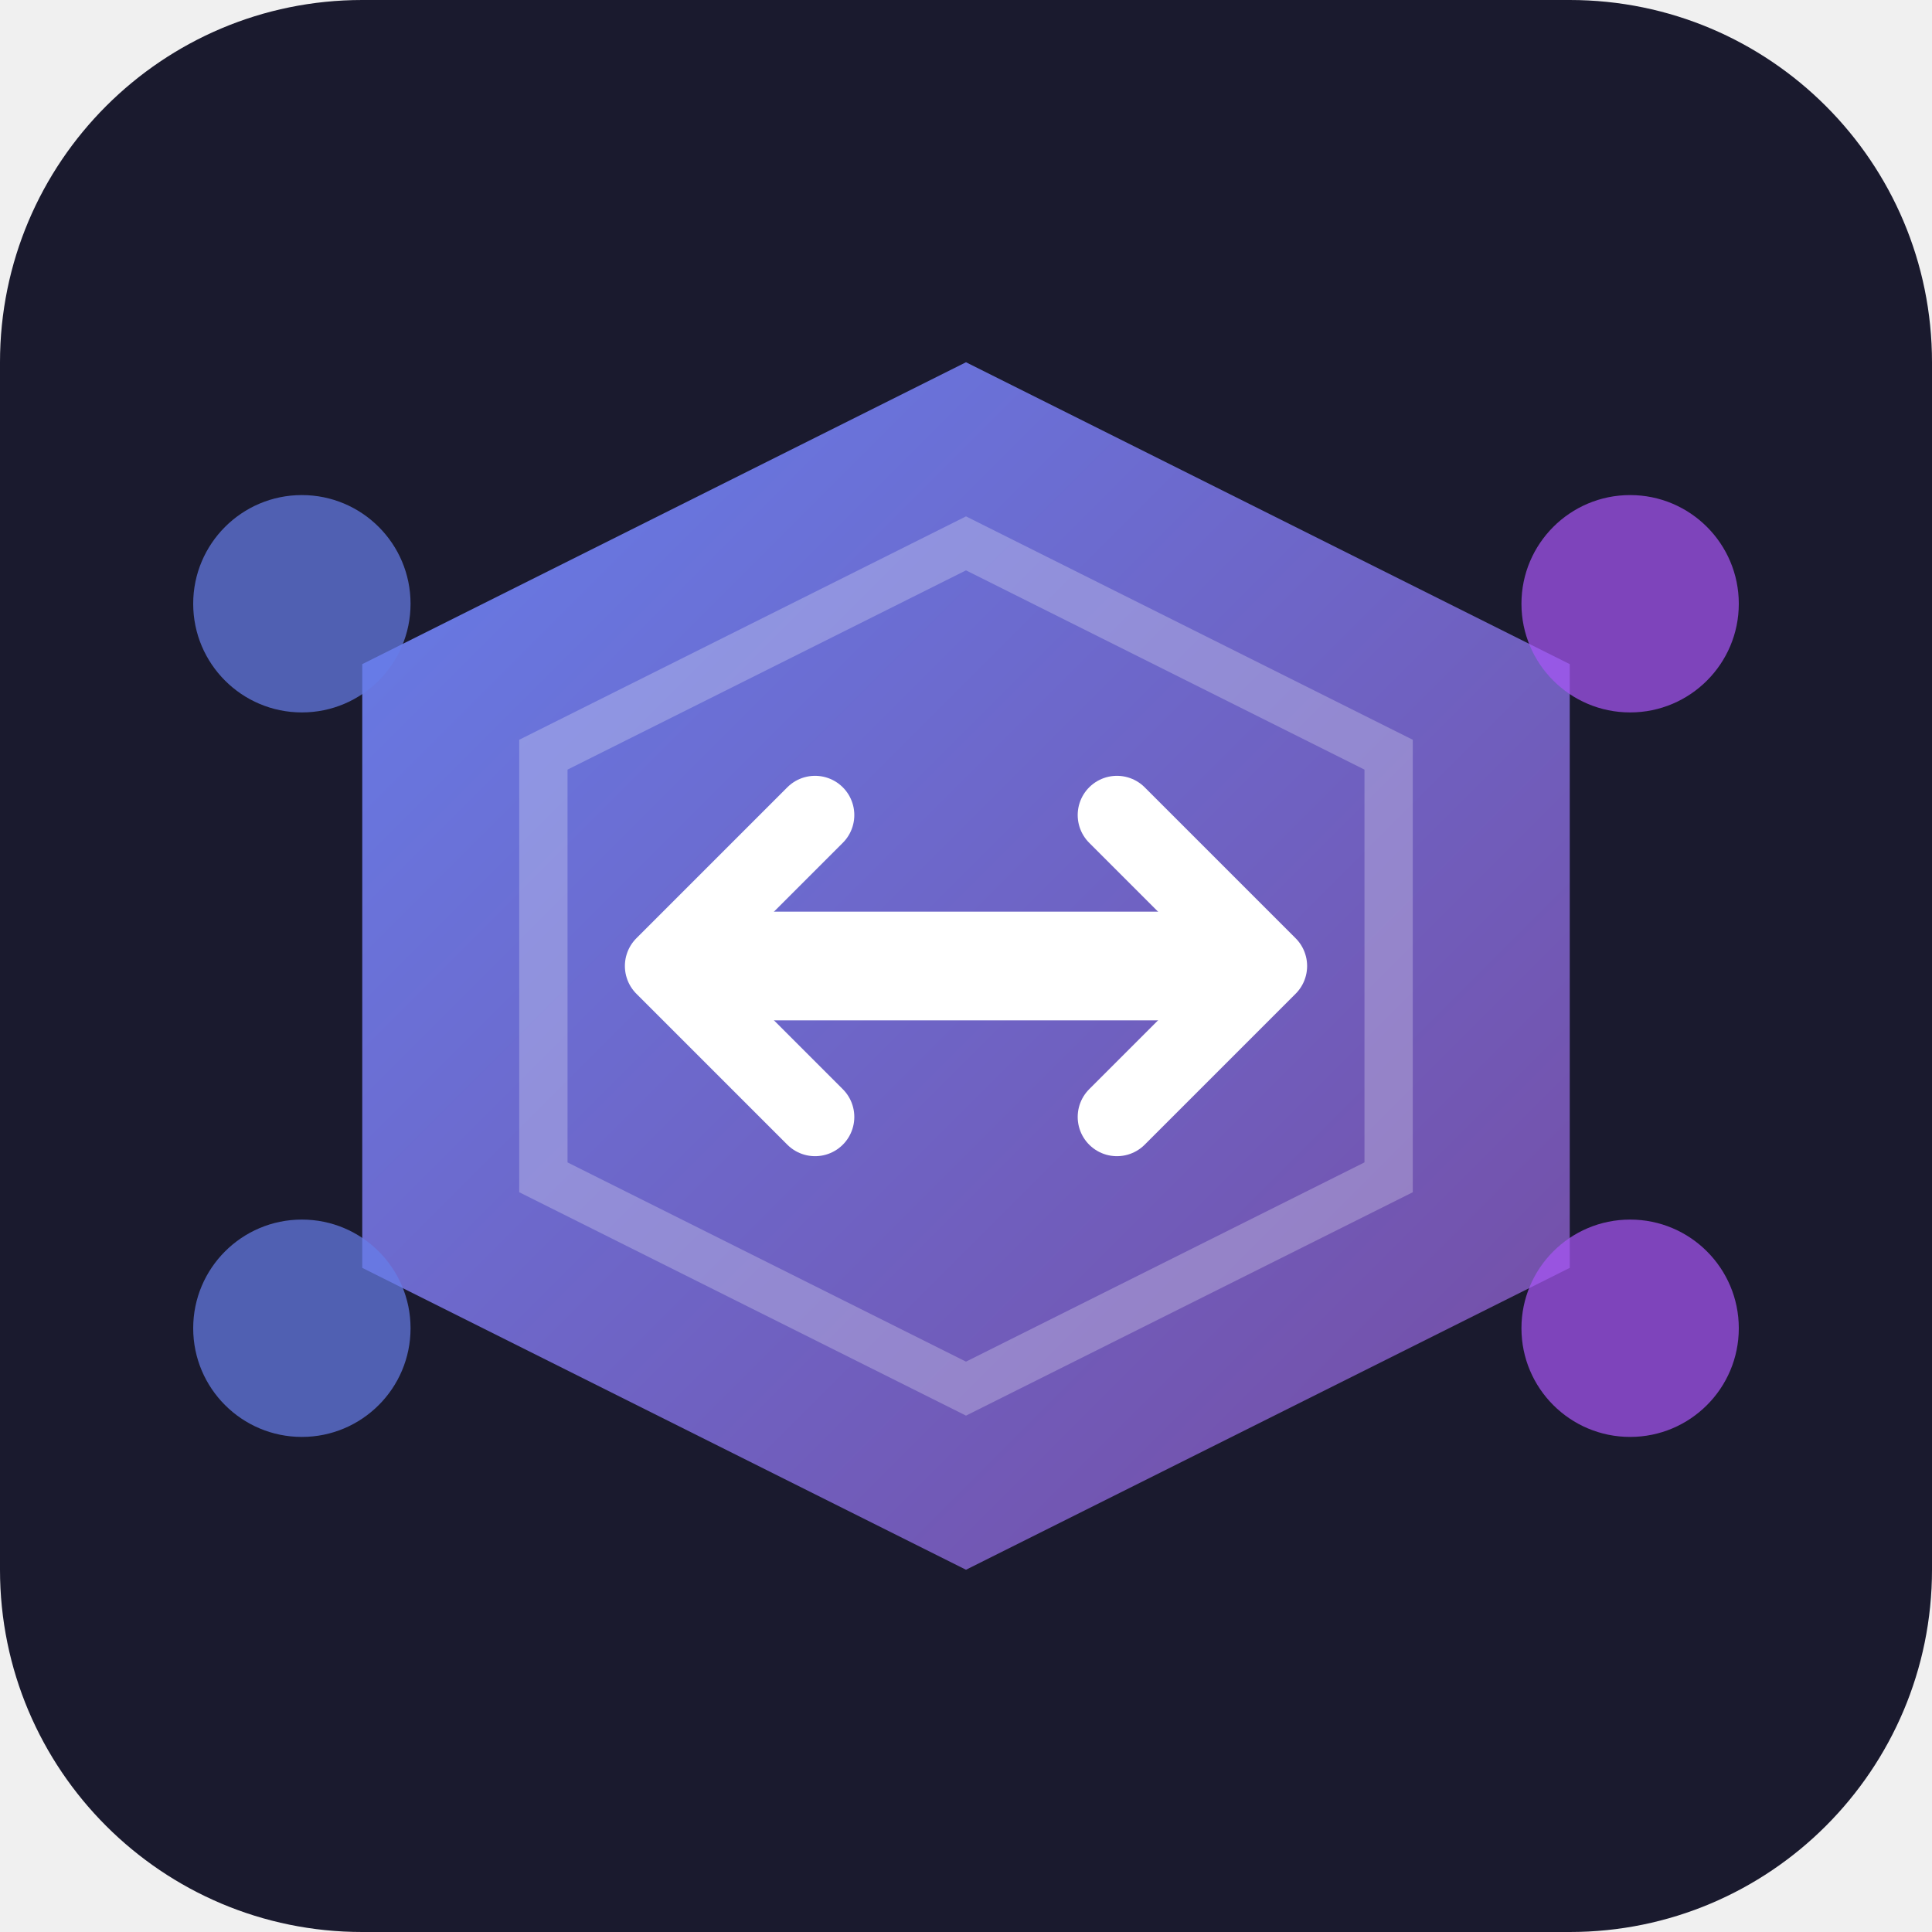
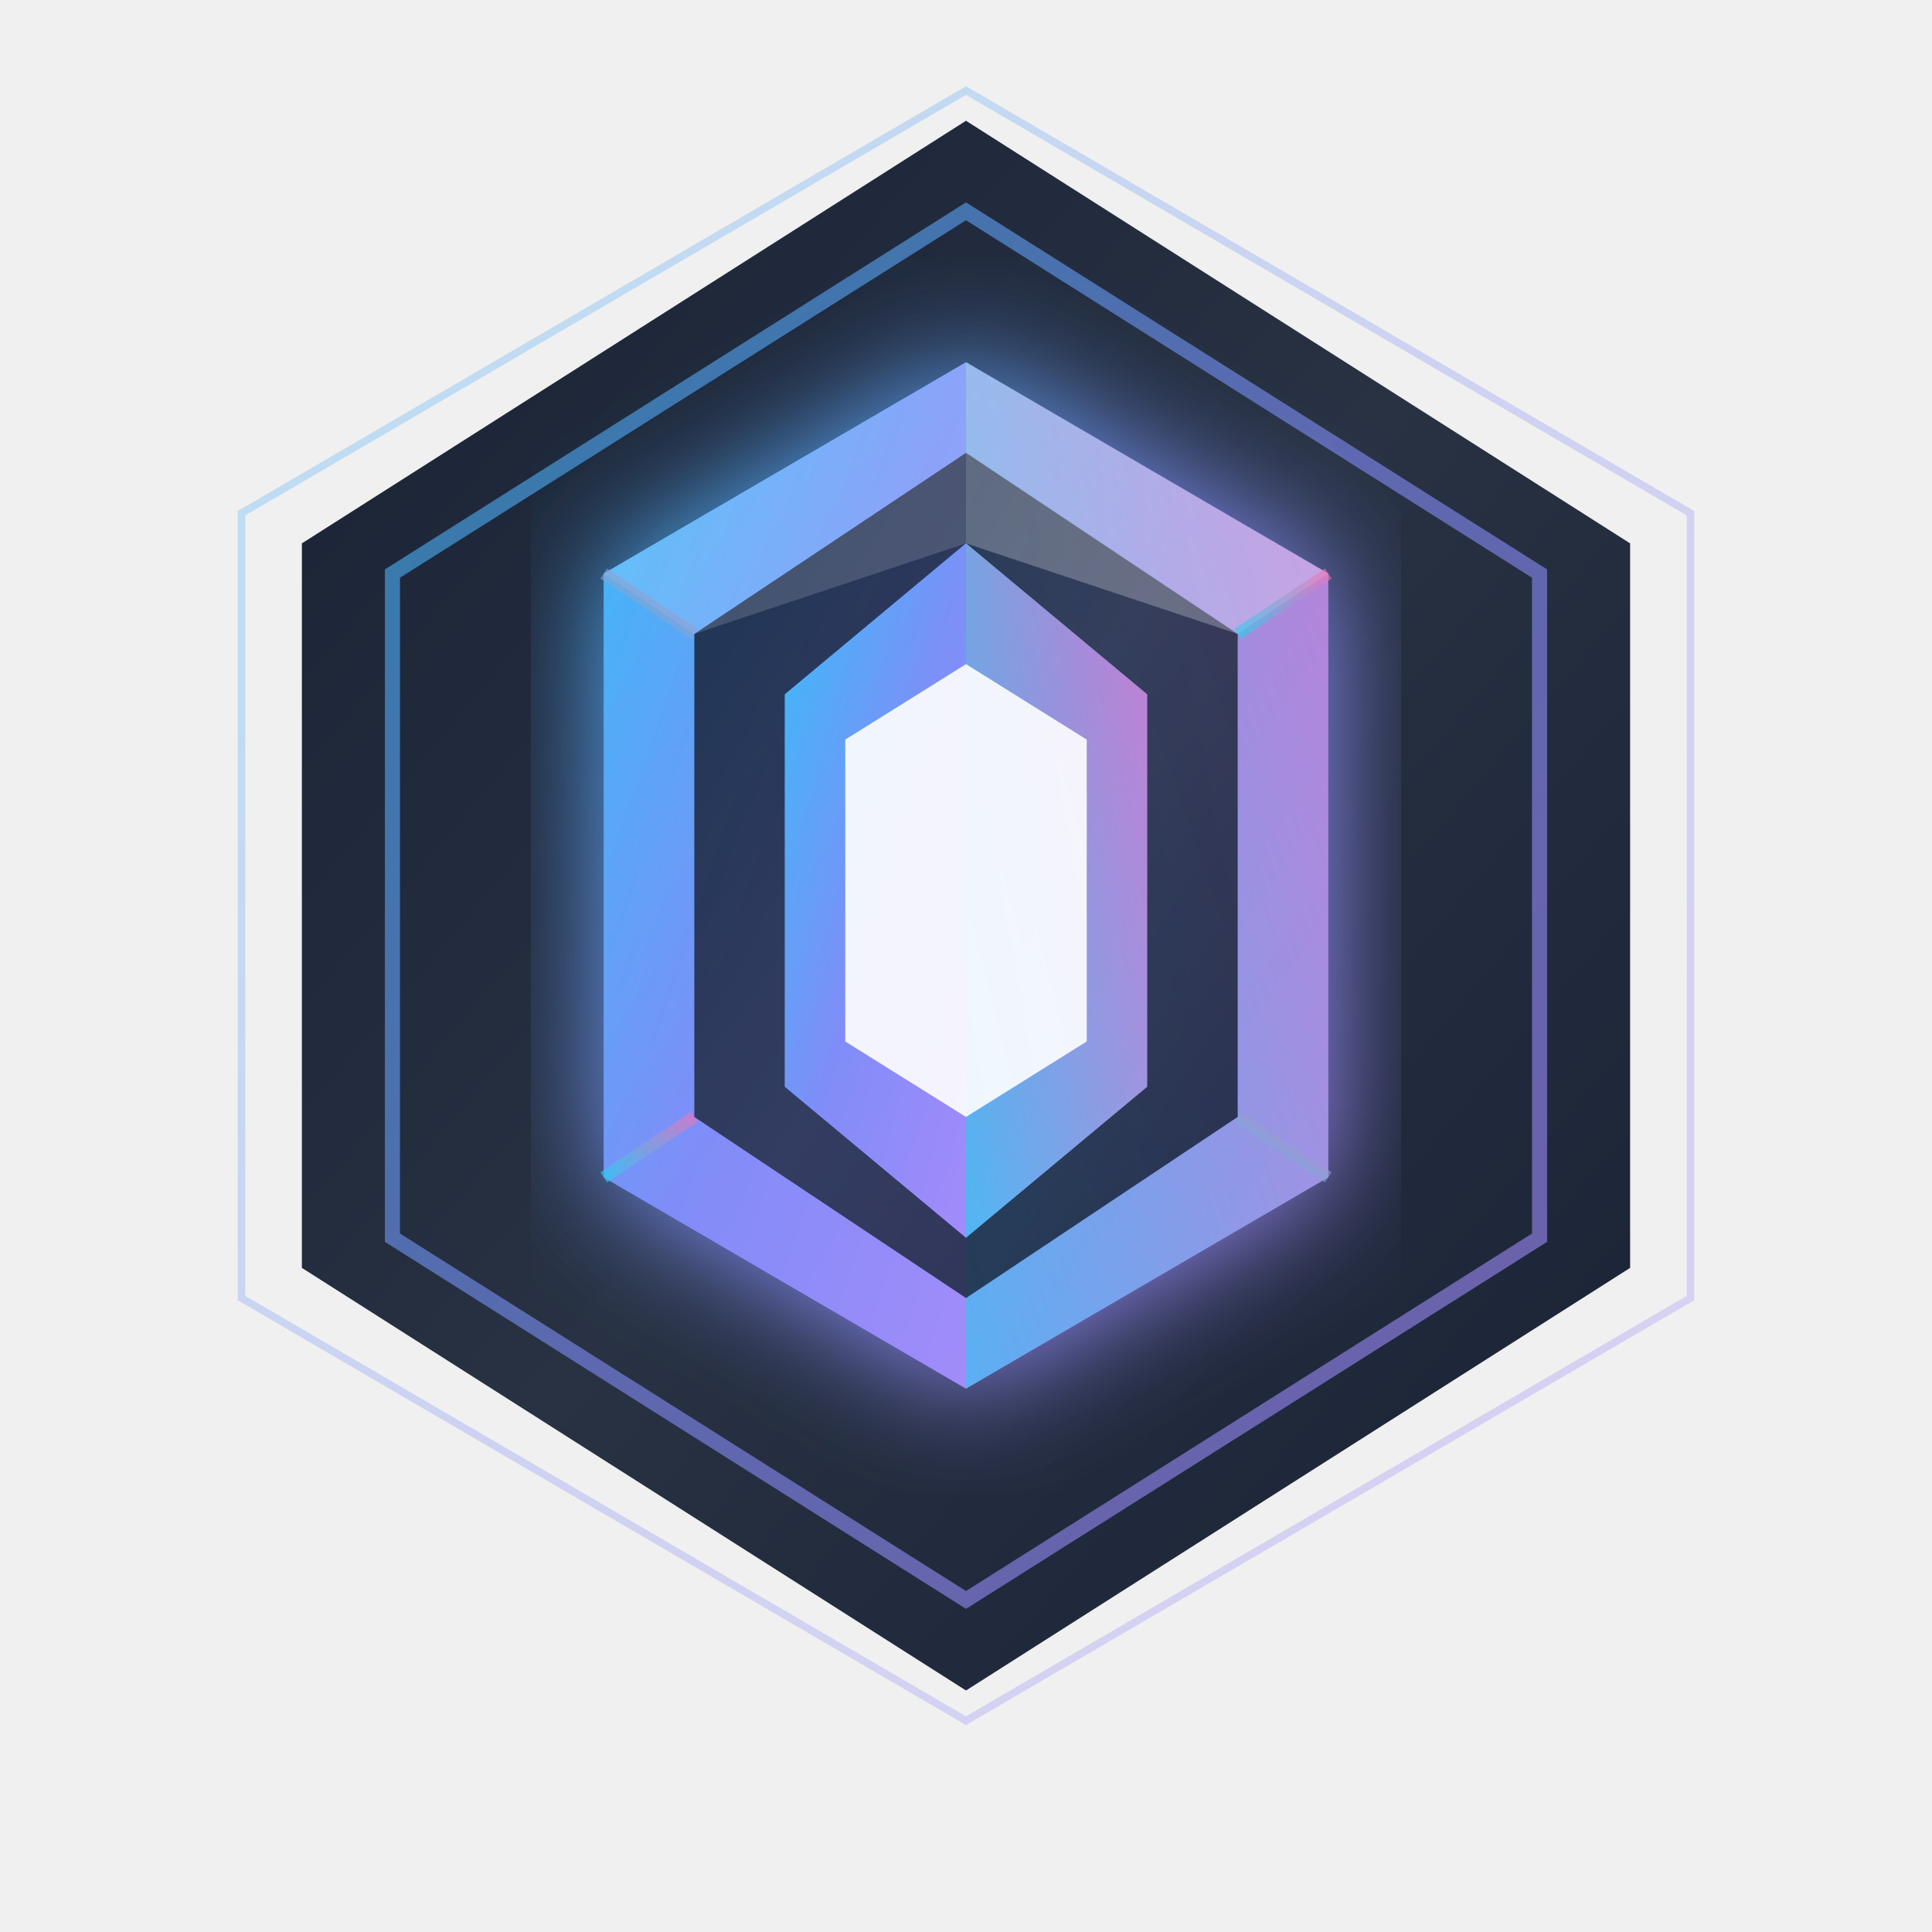
- <svg xmlns="http://www.w3.org/2000/svg" viewBox="0 0 32 32" width="32" height="32">
+ <svg xmlns="http://www.w3.org/2000/svg" viewBox="0 0 128 128" width="128" height="128">
  <defs>
-     <linearGradient id="g" x1="0%" y1="0%" x2="100%" y2="100%">
-       <stop offset="0%" style="stop-color:#667eea" />
-       <stop offset="100%" style="stop-color:#764ba2" />
+     <linearGradient id="crystalGrad1" x1="0%" y1="0%" x2="100%" y2="100%">
+       <stop offset="0%" style="stop-color:#0f172a;stop-opacity:1" />
+       <stop offset="50%" style="stop-color:#1e293b;stop-opacity:1" />
+       <stop offset="100%" style="stop-color:#0f172a;stop-opacity:1" />
    </linearGradient>
+     <linearGradient id="crystalGrad2" x1="0%" y1="0%" x2="100%" y2="100%">
+       <stop offset="0%" style="stop-color:#38bdf8;stop-opacity:1" />
+       <stop offset="50%" style="stop-color:#818cf8;stop-opacity:1" />
+       <stop offset="100%" style="stop-color:#a78bfa;stop-opacity:1" />
+     </linearGradient>
+     <linearGradient id="crystalGrad3" x1="0%" y1="100%" x2="100%" y2="0%">
+       <stop offset="0%" style="stop-color:#22d3ee;stop-opacity:1" />
+       <stop offset="100%" style="stop-color:#f472b6;stop-opacity:1" />
+     </linearGradient>
+     <filter id="crystalGlow">
+       <feGaussianBlur stdDeviation="4" result="coloredBlur" />
+       <feMerge>
+         <feMergeNode in="coloredBlur" />
+         <feMergeNode in="SourceGraphic" />
+       </feMerge>
+     </filter>
+     <filter id="crystalShine">
+       <feGaussianBlur stdDeviation="1" result="blur" />
+       <feOffset dx="0" dy="-1" result="offsetBlur" />
+       <feComposite in="SourceGraphic" in2="offsetBlur" operator="arithmetic" k2="0" k3="0" k4="1" />
+     </filter>
  </defs>
-   <rect width="32" height="32" rx="6" fill="#1a1a2e" />
-   <polygon points="16,6 26,11 26,21 16,26 6,21 6,11" fill="url(#g)" />
-   <polygon points="16,9 23,12.5 23,19.5 16,23 9,19.5 9,12.5" fill="none" stroke="rgba(255,255,255,0.25)" stroke-width="0.8" />
-   <path d="M 12 16 L 20 16" stroke="white" stroke-width="1.8" stroke-linecap="round" />
-   <path d="M 18.5 13.5 L 21 16 L 18.5 18.5" fill="none" stroke="white" stroke-width="1.3" stroke-linecap="round" stroke-linejoin="round" />
-   <path d="M 13.5 13.5 L 11 16 L 13.5 18.5" fill="none" stroke="white" stroke-width="1.3" stroke-linecap="round" stroke-linejoin="round" />
-   <circle cx="5" cy="10" r="1.8" fill="#667eea" opacity="0.7" />
-   <circle cx="5" cy="22" r="1.8" fill="#667eea" opacity="0.7" />
-   <circle cx="27" cy="10" r="1.8" fill="#a855f7" opacity="0.7" />
-   <circle cx="27" cy="22" r="1.8" fill="#a855f7" opacity="0.7" />
+   <polygon points="64,8 108,36 108,84 64,112 20,84 20,36" fill="url(#crystalGrad1)" opacity="0.95" />
+   <polygon points="64,14 102,38 102,82 64,106 26,82 26,38" fill="none" stroke="url(#crystalGrad2)" stroke-width="1" opacity="0.6" />
+   <polygon points="64,6 112,34 112,86 64,114 16,86 16,34" fill="none" stroke="url(#crystalGrad2)" stroke-width="0.5" opacity="0.3" />
+   <polygon points="64,24 88,38 88,78 64,92 40,78 40,38" fill="url(#crystalGrad2)" filter="url(#crystalGlow)" />
+   <polygon points="64,24 64,92 40,78 40,38" fill="url(#crystalGrad2)" opacity="0.7" />
+   <polygon points="64,24 88,38 88,78 64,92" fill="url(#crystalGrad3)" opacity="0.5" />
+   <polygon points="64,30 82,42 82,74 64,86 46,74 46,42" fill="url(#crystalGrad1)" opacity="0.8" />
+   <polygon points="64,36 76,46 76,72 64,82 52,72 52,46" fill="url(#crystalGrad2)" />
+   <polygon points="64,36 64,82 52,72 52,46" fill="url(#crystalGrad2)" opacity="0.8" />
+   <polygon points="64,36 76,46 76,72 64,82" fill="url(#crystalGrad3)" opacity="0.6" />
+   <polygon points="64,44 72,49 72,69 64,74 56,69 56,49" fill="white" opacity="0.9" />
+   <polygon points="64,24 64,36 46,42 40,38" fill="white" opacity="0.15" />
+   <polygon points="64,24 88,38 82,42 64,36" fill="white" opacity="0.25" />
+   <line x1="40" y1="38" x2="46" y2="42" stroke="url(#crystalGrad3)" stroke-width="0.8" opacity="0.6" />
+   <line x1="88" y1="38" x2="82" y2="42" stroke="url(#crystalGrad3)" stroke-width="0.8" opacity="0.6" />
+   <line x1="40" y1="78" x2="46" y2="74" stroke="url(#crystalGrad3)" stroke-width="0.8" opacity="0.6" />
+   <line x1="88" y1="78" x2="82" y2="74" stroke="url(#crystalGrad3)" stroke-width="0.8" opacity="0.6" />
</svg>
